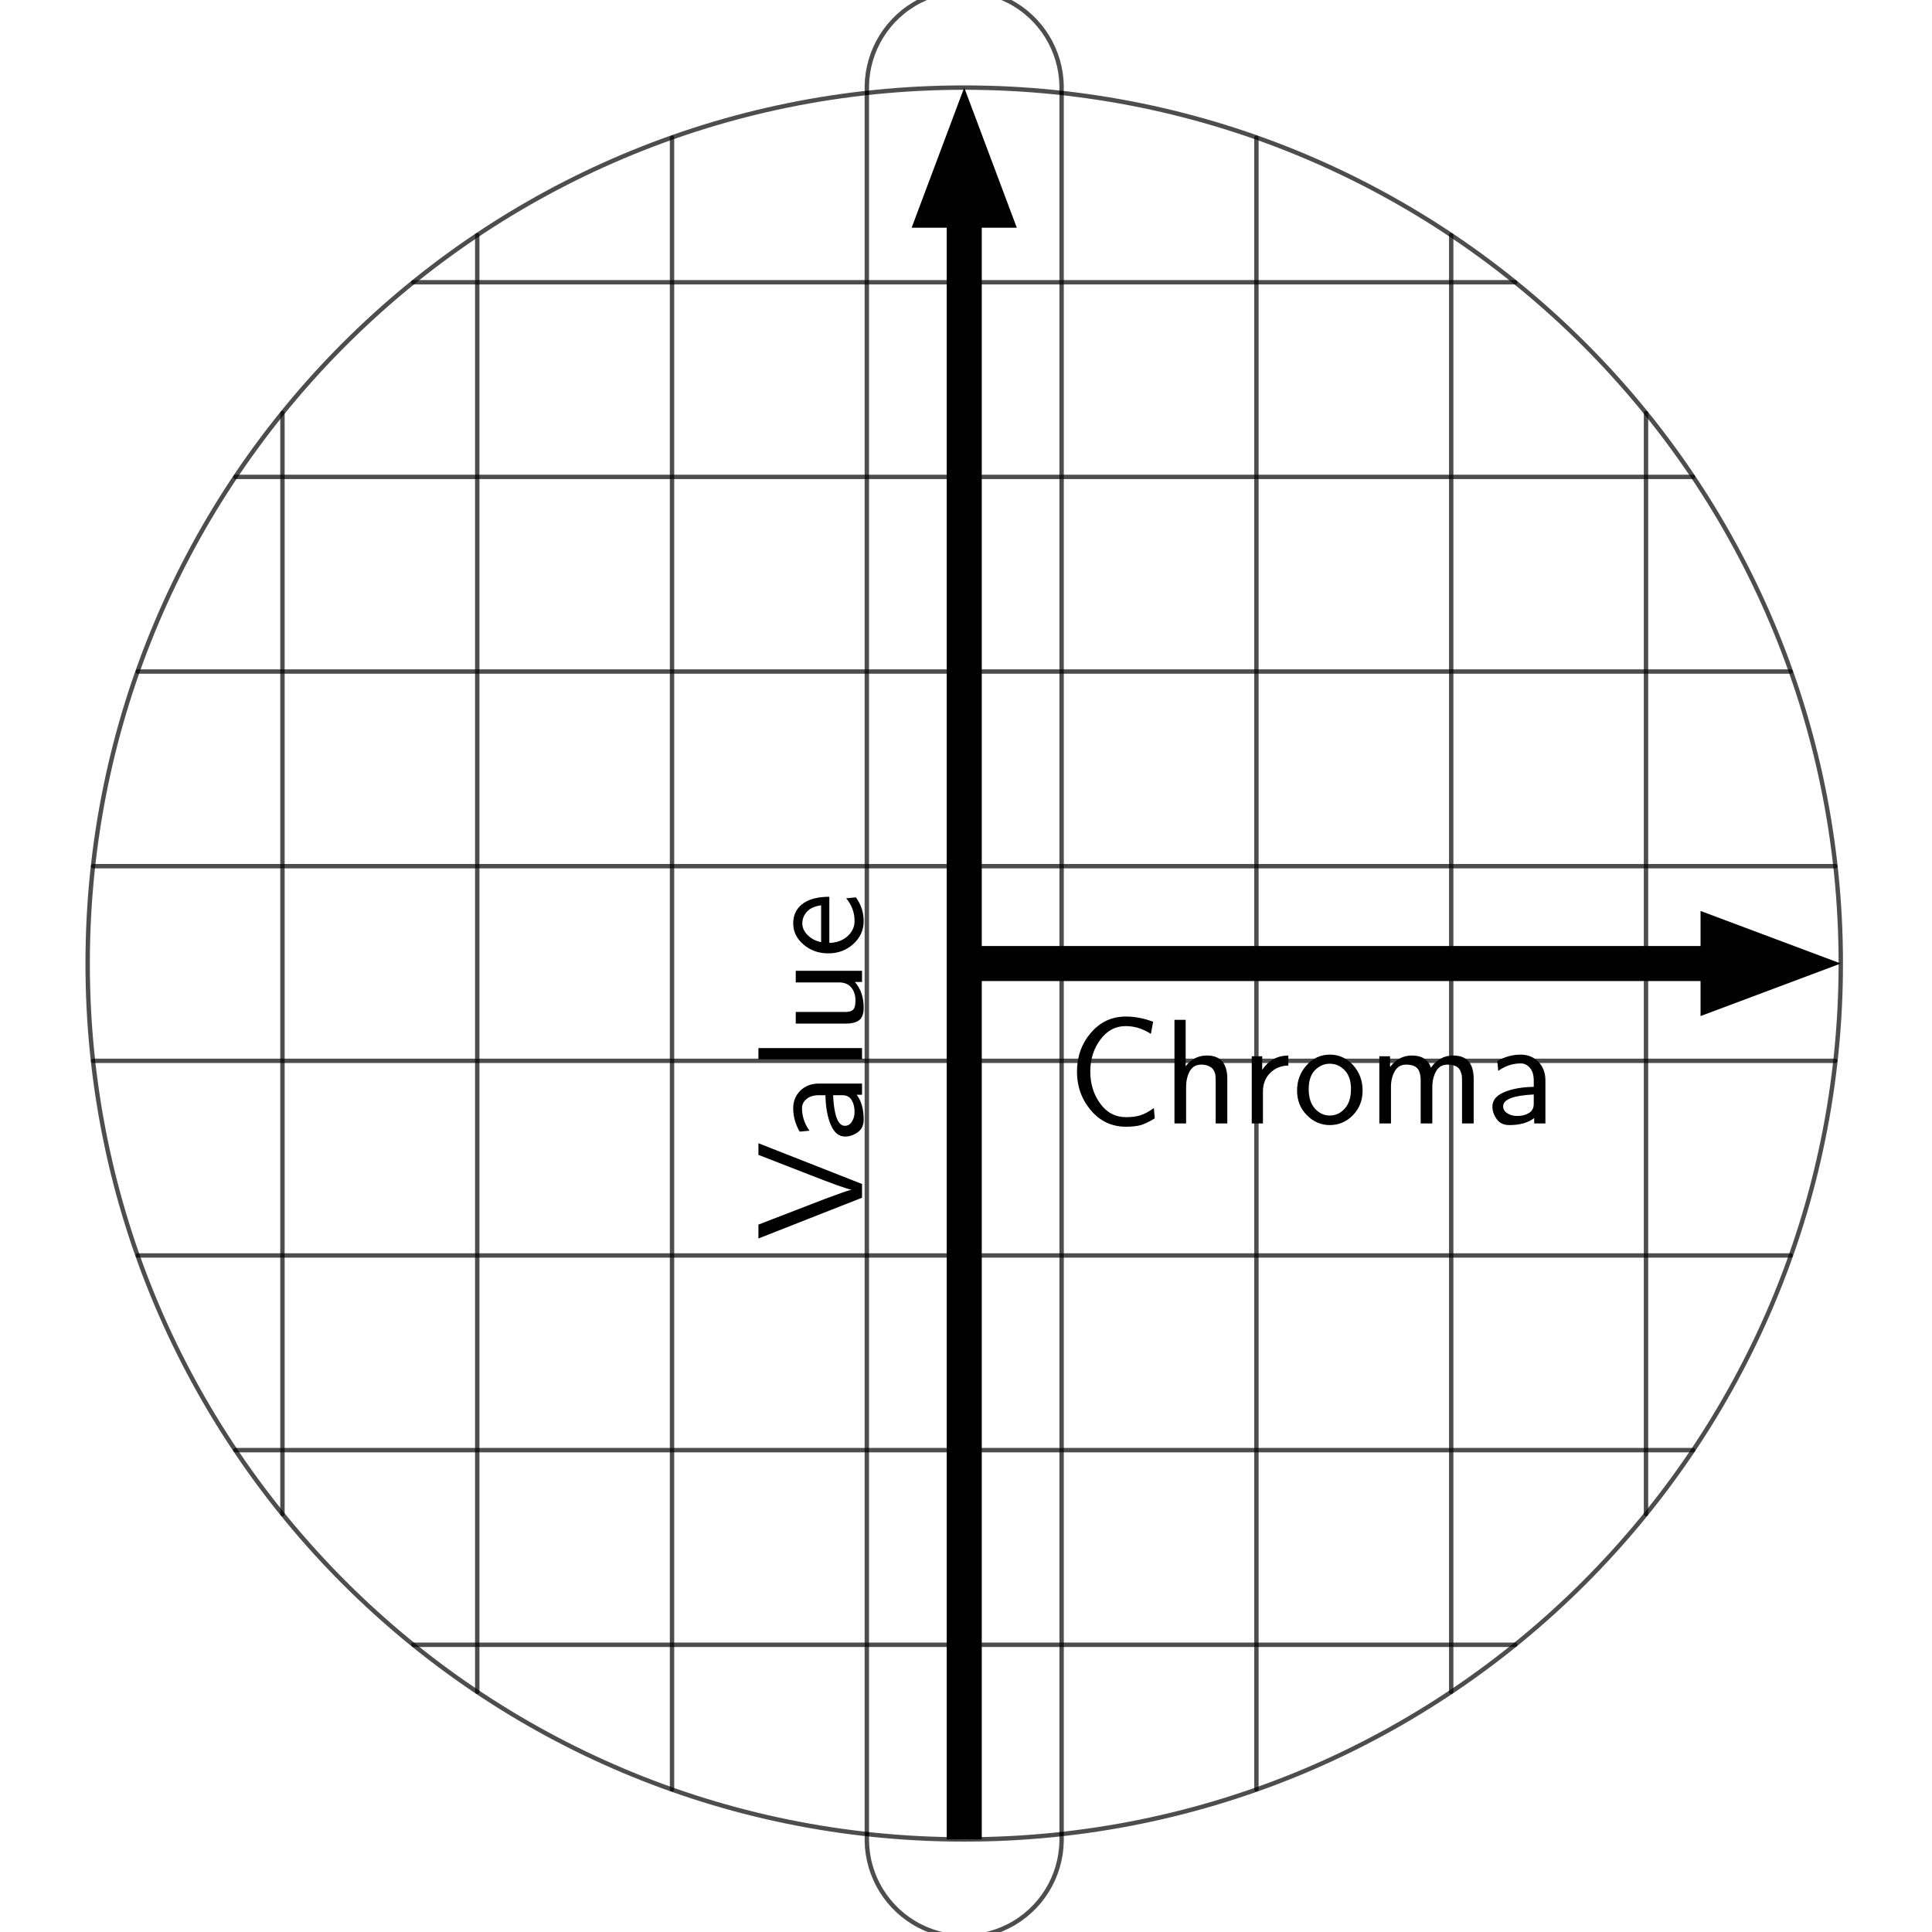
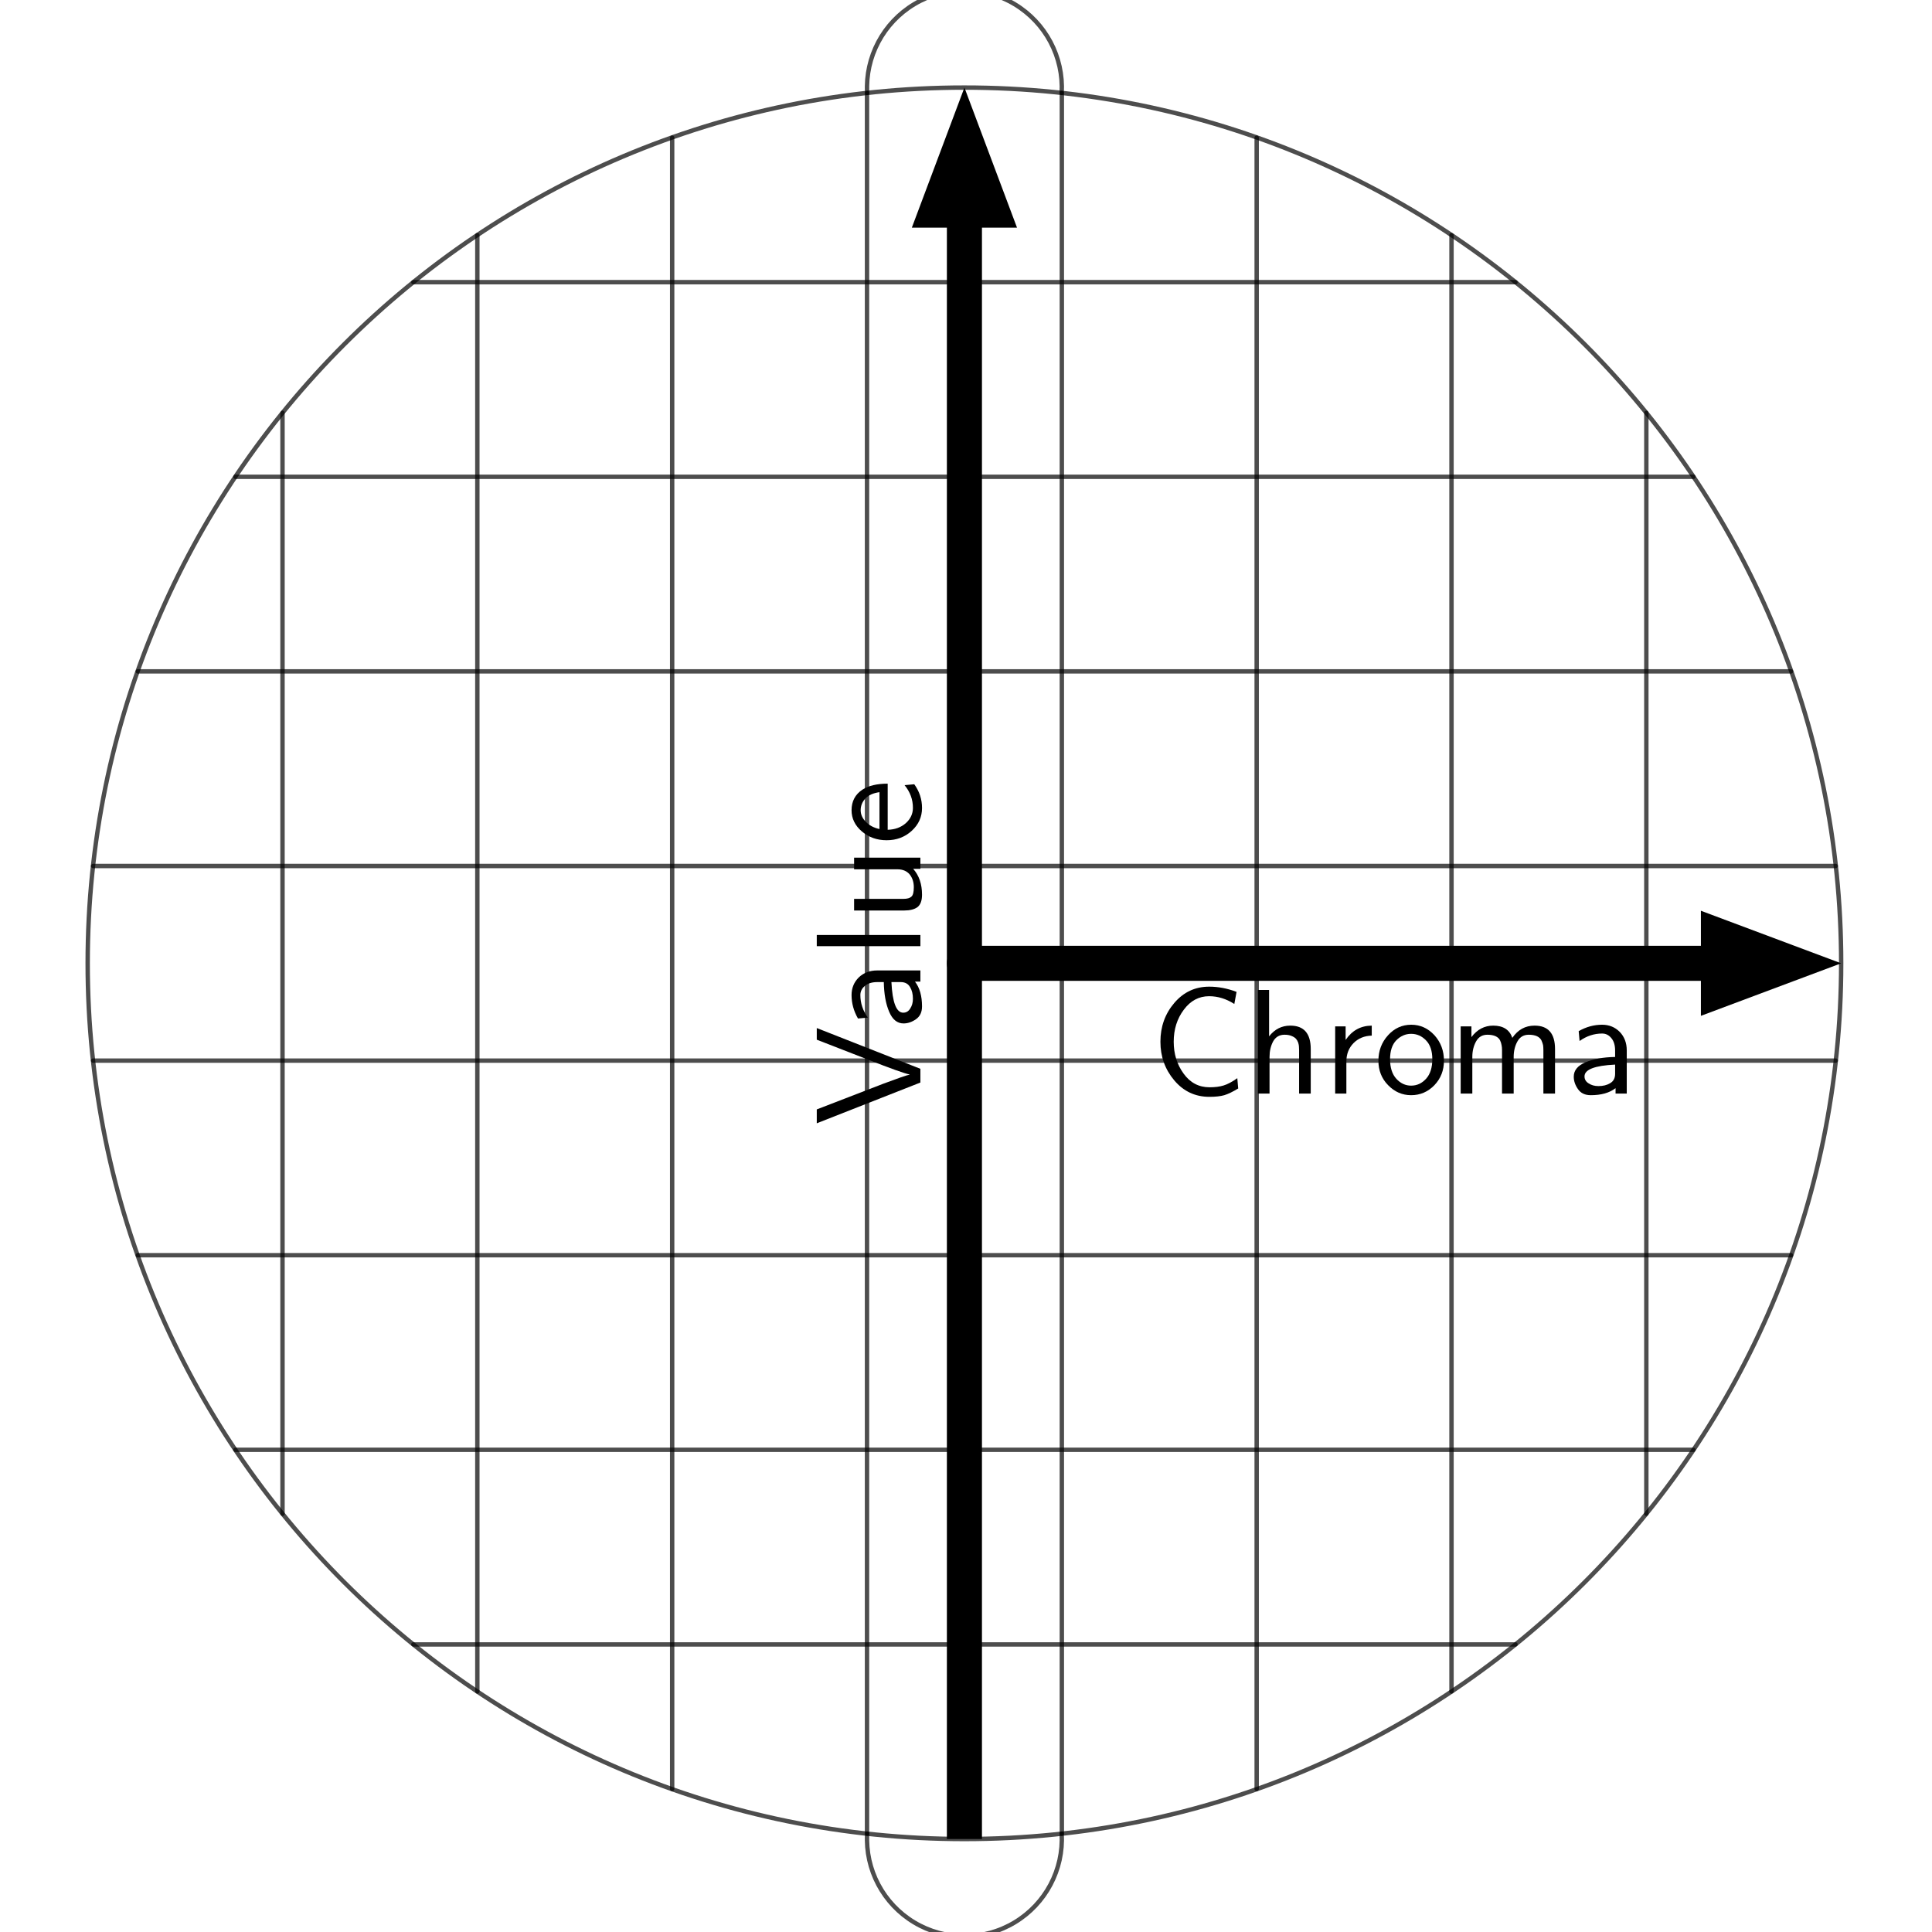
<svg xmlns="http://www.w3.org/2000/svg" version="1.1" width="660" height="660">
  <defs>
-     <clipPath id="EwrXDqkvxtRF">
+     <clipPath id="tcAtRCJbMfKi">
      <path fill="none" stroke="none" d=" M 0 0 L 660 0 L 660 660 L 0 660 L 0 0 Z" />
    </clipPath>
  </defs>
-   <g transform="scale(1,1)" clip-path="url(#EwrXDqkvxtRF)">
-     <g transform="translate(0,-115.701)">
-       <rect fill="rgb(255,255,255)" stroke="none" x="0" y="0" width="1086" height="774" fill-opacity="1" />
-       <path fill="rgb(0,0,0)" stroke="none" paint-order="stroke fill markers" fill-rule="evenodd" d=" M 329.393 438.866 L 329.393 450.835 L 580.93 450.835 L 580.93 462.804 L 628.842 444.851 L 580.93 426.897 L 580.93 438.866 Z" fill-opacity="1" />
-       <path fill="rgb(0,0,0)" stroke="none" paint-order="stroke fill markers" fill-rule="evenodd" d=" M 323.404 744.077 L 335.382 744.077 L 335.382 193.5 L 347.36 193.5 L 329.393 145.624 L 311.426 193.5 L 323.404 193.5 Z" fill-opacity="1" />
-       <path fill="none" stroke="rgb(0,0,0)" paint-order="fill stroke markers" d=" M 628.842 444.851 C 628.842 610.109 494.774 744.077 329.393 744.077 C 164.013 744.077 29.945 610.109 29.945 444.851 C 29.945 279.592 164.013 145.624 329.393 145.624 C 494.774 145.624 628.842 279.592 628.842 444.851 Z" stroke-opacity="0.698" stroke-linecap="round" stroke-linejoin="round" stroke-miterlimit="10" stroke-width="1.5" />
-       <path fill="rgb(0,0,0)" stroke="none" paint-order="stroke fill markers" d=" M 335.382 444.851 C 335.382 448.156 332.701 450.835 329.393 450.835 C 326.086 450.835 323.404 448.156 323.404 444.851 C 323.404 441.545 326.086 438.866 329.393 438.866 C 332.701 438.866 335.382 441.545 335.382 444.851 Z" fill-opacity="1" />
-       <path fill="none" stroke="rgb(0,0,0)" paint-order="fill stroke markers" d=" M 335.382 444.851 C 335.382 448.156 332.701 450.835 329.393 450.835 C 326.086 450.835 323.404 448.156 323.404 444.851 C 323.404 441.545 326.086 438.866 329.393 438.866 C 332.701 438.866 335.382 441.545 335.382 444.851 Z" stroke-opacity="0" stroke-linecap="round" stroke-linejoin="round" stroke-miterlimit="10" stroke-width="6.5" />
-       <path fill="none" stroke="rgb(0,0,0)" paint-order="fill stroke markers" d=" M 362.614 147.471 C 363.299 135.17 357.121 123.5 346.56 117.144 C 336 110.787 322.787 110.787 312.226 117.144 C 301.666 123.5 295.488 135.17 296.173 147.471" stroke-opacity="0.698" stroke-linecap="round" stroke-linejoin="round" stroke-miterlimit="10" stroke-width="1.5" />
-       <path fill="none" stroke="rgb(0,0,0)" paint-order="fill stroke markers" d=" M 296.173 742.23 C 295.488 754.531 301.666 766.201 312.226 772.558 C 322.787 778.914 336 778.914 346.56 772.558 C 357.121 766.201 363.299 754.531 362.614 742.23" stroke-opacity="0.698" stroke-linecap="round" stroke-linejoin="round" stroke-miterlimit="10" stroke-width="1.5" />
-       <path fill="none" stroke="rgb(0,0,0)" paint-order="fill stroke markers" d=" M 96.489 256.775 L 96.489 632.926" stroke-opacity="0.698" stroke-linecap="round" stroke-linejoin="round" stroke-miterlimit="10" stroke-width="1.5" />
-       <path fill="none" stroke="rgb(0,0,0)" paint-order="fill stroke markers" d=" M 163.033 196.05 L 163.033 693.651" stroke-opacity="0.698" stroke-linecap="round" stroke-linejoin="round" stroke-miterlimit="10" stroke-width="1.5" />
-       <path fill="none" stroke="rgb(0,0,0)" paint-order="fill stroke markers" d=" M 229.577 162.737 L 229.577 726.964" stroke-opacity="0.698" stroke-linecap="round" stroke-linejoin="round" stroke-miterlimit="10" stroke-width="1.5" />
-       <path fill="none" stroke="rgb(0,0,0)" paint-order="fill stroke markers" d=" M 429.21 162.737 L 429.21 726.964" stroke-opacity="0.698" stroke-linecap="round" stroke-linejoin="round" stroke-miterlimit="10" stroke-width="1.5" />
-       <path fill="none" stroke="rgb(0,0,0)" paint-order="fill stroke markers" d=" M 495.754 693.651 L 495.754 196.05" stroke-opacity="0.698" stroke-linecap="round" stroke-linejoin="round" stroke-miterlimit="10" stroke-width="1.5" />
-       <path fill="none" stroke="rgb(0,0,0)" paint-order="fill stroke markers" d=" M 562.298 632.926 L 562.298 256.775" stroke-opacity="0.698" stroke-linecap="round" stroke-linejoin="round" stroke-miterlimit="10" stroke-width="1.5" />
-       <path fill="none" stroke="rgb(0,0,0)" paint-order="fill stroke markers" d=" M 141.178 212.119 L 517.609 212.119" stroke-opacity="0.698" stroke-linecap="round" stroke-linejoin="round" stroke-miterlimit="10" stroke-width="1.5" />
-       <path fill="none" stroke="rgb(0,0,0)" paint-order="fill stroke markers" d=" M 80.408 278.613 L 578.379 278.613" stroke-opacity="0.698" stroke-linecap="round" stroke-linejoin="round" stroke-miterlimit="10" stroke-width="1.5" />
-       <path fill="none" stroke="rgb(0,0,0)" paint-order="fill stroke markers" d=" M 47.071 345.108 L 611.716 345.108" stroke-opacity="0.698" stroke-linecap="round" stroke-linejoin="round" stroke-miterlimit="10" stroke-width="1.5" />
-       <path fill="none" stroke="rgb(0,0,0)" paint-order="fill stroke markers" d=" M 31.799 411.603 L 626.988 411.603" stroke-opacity="0.698" stroke-linecap="round" stroke-linejoin="round" stroke-miterlimit="10" stroke-width="1.5" />
-       <path fill="none" stroke="rgb(0,0,0)" paint-order="fill stroke markers" d=" M 31.799 478.098 L 626.988 478.098" stroke-opacity="0.698" stroke-linecap="round" stroke-linejoin="round" stroke-miterlimit="10" stroke-width="1.5" />
-       <path fill="none" stroke="rgb(0,0,0)" paint-order="fill stroke markers" d=" M 47.071 544.593 L 611.716 544.593" stroke-opacity="0.698" stroke-linecap="round" stroke-linejoin="round" stroke-miterlimit="10" stroke-width="1.5" />
-       <path fill="none" stroke="rgb(0,0,0)" paint-order="fill stroke markers" d=" M 80.408 611.088 L 578.379 611.088" stroke-opacity="0.698" stroke-linecap="round" stroke-linejoin="round" stroke-miterlimit="10" stroke-width="1.5" />
-       <path fill="none" stroke="rgb(0,0,0)" paint-order="fill stroke markers" d=" M 141.178 677.582 L 517.609 677.582" stroke-opacity="0.698" stroke-linecap="round" stroke-linejoin="round" stroke-miterlimit="10" stroke-width="1.5" />
-       <path fill="none" stroke="rgb(0,0,0)" paint-order="fill stroke markers" d=" M 296.121 147.477 L 296.121 742.225" stroke-opacity="0.698" stroke-linecap="round" stroke-linejoin="round" stroke-miterlimit="10" stroke-width="1.5" />
-       <path fill="none" stroke="rgb(0,0,0)" paint-order="fill stroke markers" d=" M 362.665 742.225 L 362.665 147.477" stroke-opacity="0.698" stroke-linecap="round" stroke-linejoin="round" stroke-miterlimit="10" stroke-width="1.5" />
+   <g transform="scale(1,1)" clip-path="url(#tcAtRCJbMfKi)">
+     <g transform="translate(0,-55.84358)">
+       <rect fill="rgb(255,255,255)" stroke="none" x="0" y="0" width="1224" height="714" fill-opacity="1" />
+       <path fill="rgb(0,0,0)" stroke="none" paint-order="stroke fill markers" fill-rule="evenodd" d=" M 329.462 378.939 L 329.462 390.905 L 581.051 390.905 L 581.051 402.872 L 628.972 384.922 L 581.051 366.972 L 581.051 378.939 Z" fill-opacity="1" />
+       <path fill="rgb(0,0,0)" stroke="none" paint-order="stroke fill markers" fill-rule="evenodd" d=" M 323.471 684.084 L 335.452 684.084 L 335.452 133.626 L 347.432 133.626 L 329.462 85.76 L 311.491 133.626 L 323.471 133.626 Z" fill-opacity="1" />
+       <path fill="none" stroke="rgb(0,0,0)" paint-order="fill stroke markers" d=" M 628.972 384.922 C 628.972 550.144 494.877 684.084 329.462 684.084 C 164.047 684.084 29.951 550.144 29.951 384.922 C 29.951 219.699 164.047 85.76 329.462 85.76 C 494.877 85.76 628.972 219.699 628.972 384.922 Z" stroke-opacity="0.698" stroke-linecap="round" stroke-linejoin="round" stroke-miterlimit="10" stroke-width="1.5" />
+       <path fill="rgb(0,0,0)" stroke="none" paint-order="stroke fill markers" d=" M 335.452 384.922 C 335.452 388.226 332.77 390.905 329.462 390.905 C 326.153 390.905 323.471 388.226 323.471 384.922 C 323.471 381.617 326.153 378.939 329.462 378.939 C 332.77 378.939 335.452 381.617 335.452 384.922 Z" fill-opacity="1" />
+       <path fill="none" stroke="rgb(0,0,0)" paint-order="fill stroke markers" d=" M 335.452 384.922 C 335.452 388.226 332.77 390.905 329.462 390.905 C 326.153 390.905 323.471 388.226 323.471 384.922 C 323.471 381.617 326.153 378.939 329.462 378.939 C 332.77 378.939 335.452 381.617 335.452 384.922 Z" stroke-opacity="0" stroke-linecap="round" stroke-linejoin="round" stroke-miterlimit="10" stroke-width="6.5" />
+       <path fill="none" stroke="rgb(0,0,0)" paint-order="fill stroke markers" d=" M 362.689 87.606 C 363.374 75.309 357.195 63.641 346.632 57.286 C 336.069 50.931 322.854 50.931 312.291 57.286 C 301.728 63.641 295.549 75.309 296.234 87.606" stroke-opacity="0.698" stroke-linecap="round" stroke-linejoin="round" stroke-miterlimit="10" stroke-width="1.5" />
+       <path fill="none" stroke="rgb(0,0,0)" paint-order="fill stroke markers" d=" M 296.234 682.237 C 295.549 694.535 301.728 706.203 312.291 712.558 C 322.854 718.913 336.069 718.913 346.632 712.558 C 357.195 706.203 363.374 694.535 362.689 682.237" stroke-opacity="0.698" stroke-linecap="round" stroke-linejoin="round" stroke-miterlimit="10" stroke-width="1.5" />
+       <path fill="none" stroke="rgb(0,0,0)" paint-order="fill stroke markers" d=" M 96.509 196.887 L 96.509 572.957" stroke-opacity="0.698" stroke-linecap="round" stroke-linejoin="round" stroke-miterlimit="10" stroke-width="1.5" />
+       <path fill="none" stroke="rgb(0,0,0)" paint-order="fill stroke markers" d=" M 163.067 136.175 L 163.067 633.669" stroke-opacity="0.698" stroke-linecap="round" stroke-linejoin="round" stroke-miterlimit="10" stroke-width="1.5" />
+       <path fill="none" stroke="rgb(0,0,0)" paint-order="fill stroke markers" d=" M 229.625 102.869 L 229.625 666.974" stroke-opacity="0.698" stroke-linecap="round" stroke-linejoin="round" stroke-miterlimit="10" stroke-width="1.5" />
+       <path fill="none" stroke="rgb(0,0,0)" paint-order="fill stroke markers" d=" M 429.299 102.869 L 429.299 666.974" stroke-opacity="0.698" stroke-linecap="round" stroke-linejoin="round" stroke-miterlimit="10" stroke-width="1.5" />
+       <path fill="none" stroke="rgb(0,0,0)" paint-order="fill stroke markers" d=" M 495.856 633.669 L 495.856 136.175" stroke-opacity="0.698" stroke-linecap="round" stroke-linejoin="round" stroke-miterlimit="10" stroke-width="1.5" />
+       <path fill="none" stroke="rgb(0,0,0)" paint-order="fill stroke markers" d=" M 562.414 572.957 L 562.414 196.887" stroke-opacity="0.698" stroke-linecap="round" stroke-linejoin="round" stroke-miterlimit="10" stroke-width="1.5" />
+       <path fill="none" stroke="rgb(0,0,0)" paint-order="fill stroke markers" d=" M 141.207 152.24 L 517.716 152.24" stroke-opacity="0.698" stroke-linecap="round" stroke-linejoin="round" stroke-miterlimit="10" stroke-width="1.5" />
+       <path fill="none" stroke="rgb(0,0,0)" paint-order="fill stroke markers" d=" M 80.425 218.721 L 578.499 218.721" stroke-opacity="0.698" stroke-linecap="round" stroke-linejoin="round" stroke-miterlimit="10" stroke-width="1.5" />
+       <path fill="none" stroke="rgb(0,0,0)" paint-order="fill stroke markers" d=" M 47.08 285.201 L 611.843 285.201" stroke-opacity="0.698" stroke-linecap="round" stroke-linejoin="round" stroke-miterlimit="10" stroke-width="1.5" />
+       <path fill="none" stroke="rgb(0,0,0)" paint-order="fill stroke markers" d=" M 31.806 351.682 L 627.118 351.682" stroke-opacity="0.698" stroke-linecap="round" stroke-linejoin="round" stroke-miterlimit="10" stroke-width="1.5" />
+       <path fill="none" stroke="rgb(0,0,0)" paint-order="fill stroke markers" d=" M 31.806 418.162 L 627.118 418.162" stroke-opacity="0.698" stroke-linecap="round" stroke-linejoin="round" stroke-miterlimit="10" stroke-width="1.5" />
+       <path fill="none" stroke="rgb(0,0,0)" paint-order="fill stroke markers" d=" M 47.08 484.642 L 611.843 484.642" stroke-opacity="0.698" stroke-linecap="round" stroke-linejoin="round" stroke-miterlimit="10" stroke-width="1.5" />
+       <path fill="none" stroke="rgb(0,0,0)" paint-order="fill stroke markers" d=" M 80.425 551.123 L 578.499 551.123" stroke-opacity="0.698" stroke-linecap="round" stroke-linejoin="round" stroke-miterlimit="10" stroke-width="1.5" />
+       <path fill="none" stroke="rgb(0,0,0)" paint-order="fill stroke markers" d=" M 141.207 617.603 L 517.716 617.603" stroke-opacity="0.698" stroke-linecap="round" stroke-linejoin="round" stroke-miterlimit="10" stroke-width="1.5" />
+       <path fill="none" stroke="rgb(0,0,0)" paint-order="fill stroke markers" d=" M 296.183 87.612 L 296.183 682.231" stroke-opacity="0.698" stroke-linecap="round" stroke-linejoin="round" stroke-miterlimit="10" stroke-width="1.5" />
+       <path fill="none" stroke="rgb(0,0,0)" paint-order="fill stroke markers" d=" M 362.741 682.231 L 362.741 87.612" stroke-opacity="0.698" stroke-linecap="round" stroke-linejoin="round" stroke-miterlimit="10" stroke-width="1.5" />
      <path fill="none" stroke="rgb(0,0,0)" paint-order="fill stroke markers" d=" M 811.5 118.5 L 1011.5 118.5" stroke-opacity="0.392" stroke-linecap="round" stroke-linejoin="round" stroke-miterlimit="10" stroke-width="5" />
      <path fill="rgb(0,0,0)" stroke="none" paint-order="stroke fill markers" d=" M 1020 118.5 C 1020 123.194 1016.194 127 1011.5 127 C 1006.806 127 1003 123.194 1003 118.5 C 1003 113.806 1006.806 110 1011.5 110 C 1016.194 110 1020 113.806 1020 118.5 Z" fill-opacity="0.392" />
      <path fill="none" stroke="rgb(0,0,0)" paint-order="fill stroke markers" d=" M 1020 118.5 C 1020 123.194 1016.194 127 1011.5 127 C 1006.806 127 1003 123.194 1003 118.5 C 1003 113.806 1006.806 110 1011.5 110 C 1016.194 110 1020 113.806 1020 118.5 Z" stroke-opacity="0.392" stroke-linecap="round" stroke-linejoin="round" stroke-miterlimit="10" />
      <path fill="rgb(0,0,0)" stroke="none" paint-order="stroke fill markers" d=" M 1017 118.5 C 1017 121.538 1014.538 124 1011.5 124 C 1008.462 124 1006 121.538 1006 118.5 C 1006 115.462 1008.462 113 1011.5 113 C 1014.538 113 1017 115.462 1017 118.5 Z" fill-opacity="1" />
      <path fill="none" stroke="rgb(0,0,0)" paint-order="fill stroke markers" d=" M 1017 118.5 C 1017 121.538 1014.538 124 1011.5 124 C 1008.462 124 1006 121.538 1006 118.5 C 1006 115.462 1008.462 113 1011.5 113 C 1014.538 113 1017 115.462 1017 118.5 Z" stroke-opacity="1" stroke-linecap="round" stroke-linejoin="round" stroke-miterlimit="10" />
      <text fill="none" stroke="rgb(255,255,255)" font-family="geogebra-sans-serif, sans-serif" font-size="12px" font-style="normal" font-weight="normal" text-decoration="normal" x="1000" y="103" text-anchor="start" dominant-baseline="alphabetic" stroke-opacity="1" stroke-linecap="round" stroke-linejoin="bevel" stroke-miterlimit="10" stroke-width="3">Pixels = 300</text>
      <text fill="rgb(0,0,0)" stroke="none" font-family="geogebra-sans-serif, sans-serif" font-size="12px" font-style="normal" font-weight="normal" text-decoration="normal" x="1000" y="103" text-anchor="start" dominant-baseline="alphabetic" fill-opacity="1">Pixels = 300</text>
      <path fill="none" stroke="rgb(0,0,0)" paint-order="fill stroke markers" d=" M 839.5 327.5 L 1039.5 327.5" stroke-opacity="0.392" stroke-linecap="round" stroke-linejoin="round" stroke-miterlimit="10" stroke-width="5" />
      <path fill="rgb(0,0,0)" stroke="none" paint-order="stroke fill markers" d=" M 928 327.5 C 928 332.194 924.194 336 919.5 336 C 914.806 336 911 332.194 911 327.5 C 911 322.806 914.806 319 919.5 319 C 924.194 319 928 322.806 928 327.5 Z" fill-opacity="0.392" />
      <path fill="none" stroke="rgb(0,0,0)" paint-order="fill stroke markers" d=" M 928 327.5 C 928 332.194 924.194 336 919.5 336 C 914.806 336 911 332.194 911 327.5 C 911 322.806 914.806 319 919.5 319 C 924.194 319 928 322.806 928 327.5 Z" stroke-opacity="0.392" stroke-linecap="round" stroke-linejoin="round" stroke-miterlimit="10" />
      <path fill="rgb(0,0,0)" stroke="none" paint-order="stroke fill markers" d=" M 925 327.5 C 925 330.538 922.538 333 919.5 333 C 916.462 333 914 330.538 914 327.5 C 914 324.462 916.462 322 919.5 322 C 922.538 322 925 324.462 925 327.5 Z" fill-opacity="1" />
      <path fill="none" stroke="rgb(0,0,0)" paint-order="fill stroke markers" d=" M 925 327.5 C 925 330.538 922.538 333 919.5 333 C 916.462 333 914 330.538 914 327.5 C 914 324.462 916.462 322 919.5 322 C 922.538 322 925 324.462 925 327.5 Z" stroke-opacity="1" stroke-linecap="round" stroke-linejoin="round" stroke-miterlimit="10" />
      <text fill="none" stroke="rgb(255,255,255)" font-family="geogebra-sans-serif, sans-serif" font-size="12px" font-style="normal" font-weight="normal" text-decoration="normal" x="908" y="312" text-anchor="start" dominant-baseline="alphabetic" stroke-opacity="1" stroke-linecap="round" stroke-linejoin="bevel" stroke-miterlimit="10" stroke-width="3">ArrowScale = 0.04</text>
      <text fill="rgb(0,0,0)" stroke="none" font-family="geogebra-sans-serif, sans-serif" font-size="12px" font-style="normal" font-weight="normal" text-decoration="normal" x="908" y="312" text-anchor="start" dominant-baseline="alphabetic" fill-opacity="1">ArrowScale = 0.04</text>
-       <text fill="rgb(0,0,0)" stroke="none" font-family="geogebra-sans-serif, sans-serif" font-size="12px" font-style="normal" font-weight="normal" text-decoration="normal" x="1021" y="367" text-anchor="start" dominant-baseline="alphabetic" fill-opacity="1">Chroma</text>
-       <g transform="scale(15,15)">
-         <g transform="translate(68.43333,30.20556)">
+       <g transform="scale(51,51) translate(7.372549,8.419935) rotate(0,0,0) translate(-7.372549,-8.419935)">
+         <g transform="translate(7.705883,8.419935)">
          <path fill="rgb(0,0,0)" stroke="none" paint-order="stroke fill markers" d=" M 0.577 -0.681 L 0.562 -0.6 Q 0.481 -0.652 0.393 -0.652 Q 0.291 -0.652 0.224 -0.562 Q 0.156 -0.472 0.156 -0.347 Q 0.156 -0.225 0.222 -0.134 Q 0.288 -0.042 0.396 -0.042 Q 0.451 -0.042 0.49 -0.054 Q 0.53 -0.066 0.582 -0.103 L 0.588 -0.034 Q 0.534 -0.001 0.495 0.011 Q 0.456 0.022 0.395 0.022 Q 0.253 0.022 0.16 -0.088 Q 0.067 -0.198 0.067 -0.347 Q 0.067 -0.498 0.16 -0.607 Q 0.253 -0.716 0.394 -0.716 Q 0.485 -0.716 0.577 -0.681 Z" />
        </g>
-         <g transform="translate(69.07222,30.20556)">
+         <g transform="translate(8.344774,8.419935)">
          <path fill="rgb(0,0,0)" stroke="none" paint-order="stroke fill markers" d=" M 0.435 -0.298 L 0.435 0 L 0.357 0 L 0.357 -0.291 Q 0.357 -0.305 0.356 -0.315 Q 0.356 -0.324 0.351 -0.341 Q 0.345 -0.357 0.336 -0.367 Q 0.326 -0.378 0.306 -0.386 Q 0.287 -0.394 0.26 -0.394 Q 0.208 -0.394 0.183 -0.349 Q 0.159 -0.304 0.159 -0.245 L 0.159 0 L 0.081 0 L 0.081 -0.694 L 0.156 -0.694 L 0.156 -0.383 Q 0.212 -0.455 0.298 -0.455 Q 0.435 -0.455 0.435 -0.298 Z" />
        </g>
-         <g transform="translate(69.58889,30.20556)">
+         <g transform="translate(8.861442,8.419935)">
          <path fill="rgb(0,0,0)" stroke="none" paint-order="stroke fill markers" d=" M 0.157 -0.214 L 0.157 0 L 0.082 0 L 0.082 -0.45 L 0.152 -0.45 L 0.152 -0.359 Q 0.216 -0.454 0.327 -0.455 L 0.327 -0.388 Q 0.253 -0.386 0.205 -0.338 Q 0.157 -0.289 0.157 -0.214 Z" />
        </g>
-         <g transform="translate(69.94445,30.20556)">
+         <g transform="translate(9.203111,8.419935)">
          <path fill="rgb(0,0,0)" stroke="none" paint-order="stroke fill markers" d=" M 0.469 -0.22 Q 0.469 -0.123 0.405 -0.056 Q 0.34 0.011 0.249 0.011 Q 0.16 0.011 0.095 -0.056 Q 0.03 -0.122 0.03 -0.22 Q 0.03 -0.319 0.094 -0.39 Q 0.158 -0.461 0.25 -0.461 Q 0.34 -0.461 0.405 -0.391 Q 0.469 -0.32 0.469 -0.22 M 0.249 -0.053 Q 0.308 -0.053 0.35 -0.1 Q 0.391 -0.146 0.391 -0.23 Q 0.391 -0.313 0.349 -0.356 Q 0.307 -0.4 0.249 -0.4 Q 0.193 -0.4 0.15 -0.357 Q 0.108 -0.314 0.108 -0.23 Q 0.108 -0.145 0.15 -0.099 Q 0.192 -0.053 0.249 -0.053 Z" />
        </g>
-         <g transform="translate(70.44445,30.20556)">
+         <g transform="translate(9.703113,8.419935)">
          <path fill="rgb(0,0,0)" stroke="none" paint-order="stroke fill markers" d=" M 0.713 -0.298 L 0.713 0 L 0.635 0 L 0.635 -0.291 Q 0.635 -0.31 0.633 -0.324 Q 0.63 -0.338 0.622 -0.356 Q 0.613 -0.374 0.592 -0.384 Q 0.57 -0.394 0.537 -0.394 Q 0.486 -0.394 0.461 -0.349 Q 0.436 -0.304 0.436 -0.245 L 0.436 0 L 0.358 0 L 0.358 -0.291 Q 0.358 -0.31 0.355 -0.324 Q 0.353 -0.338 0.345 -0.356 Q 0.336 -0.374 0.315 -0.384 Q 0.293 -0.394 0.26 -0.394 Q 0.209 -0.394 0.184 -0.349 Q 0.159 -0.304 0.159 -0.245 L 0.159 0 L 0.081 0 L 0.081 -0.45 L 0.153 -0.45 L 0.153 -0.378 Q 0.211 -0.455 0.299 -0.455 Q 0.399 -0.455 0.427 -0.373 Q 0.483 -0.455 0.576 -0.455 Q 0.713 -0.455 0.713 -0.298 Z" />
        </g>
-         <g transform="translate(71.2389,30.20556)">
+         <g transform="translate(10.49756,8.419935)">
          <path fill="rgb(0,0,0)" stroke="none" paint-order="stroke fill markers" d=" M 0.399 -0.289 L 0.399 0 L 0.324 0 L 0.324 -0.036 Q 0.263 0.011 0.158 0.011 Q 0.1 0.011 0.072 -0.03 Q 0.044 -0.07 0.044 -0.113 Q 0.044 -0.176 0.122 -0.209 Q 0.201 -0.243 0.321 -0.245 L 0.321 -0.288 Q 0.321 -0.341 0.296 -0.371 Q 0.271 -0.402 0.234 -0.402 Q 0.153 -0.402 0.083 -0.352 L 0.077 -0.418 Q 0.152 -0.461 0.234 -0.461 Q 0.304 -0.461 0.352 -0.413 Q 0.399 -0.364 0.399 -0.289 M 0.321 -0.132 L 0.321 -0.194 Q 0.116 -0.184 0.116 -0.115 Q 0.116 -0.085 0.144 -0.068 Q 0.171 -0.05 0.209 -0.05 Q 0.256 -0.05 0.287 -0.069 Q 0.321 -0.088 0.321 -0.132 Z" />
        </g>
+         <g transform="translate(7.372549,8.419935) rotate(0,0,0) translate(-7.372549,-8.419935)" />
      </g>
-       <text fill="rgb(0,0,0)" stroke="none" font-family="geogebra-sans-serif, sans-serif" font-size="12px" font-style="normal" font-weight="normal" text-decoration="normal" x="1029" y="395" text-anchor="start" dominant-baseline="alphabetic" fill-opacity="1">Value</text>
-       <g transform="scale(15,15)">
-         <g transform="translate(68.96667,32.00556)">
+       <g transform="scale(51,51) translate(6.165033,8.966512) rotate(-90,0,0) translate(-6.165033,-8.966512)">
+         <g transform="translate(6.498367,8.966512)">
          <path fill="rgb(0,0,0)" stroke="none" paint-order="stroke fill markers" d=" M 0.652 -0.694 L 0.379 0 L 0.287 0 L 0.014 -0.694 L 0.107 -0.694 L 0.28 -0.246 Q 0.334 -0.102 0.34 -0.072 L 0.341 -0.072 Q 0.35 -0.12 0.441 -0.352 L 0.574 -0.694 L 0.652 -0.694 Z" />
        </g>
-         <g transform="translate(69.61945,32.00556)">
+         <g transform="translate(7.137258,8.966512)">
          <path fill="rgb(0,0,0)" stroke="none" paint-order="stroke fill markers" d=" M 0.399 -0.289 L 0.399 0 L 0.324 0 L 0.324 -0.036 Q 0.263 0.011 0.158 0.011 Q 0.1 0.011 0.072 -0.03 Q 0.044 -0.07 0.044 -0.113 Q 0.044 -0.176 0.122 -0.209 Q 0.201 -0.243 0.321 -0.245 L 0.321 -0.288 Q 0.321 -0.341 0.296 -0.371 Q 0.271 -0.402 0.234 -0.402 Q 0.153 -0.402 0.083 -0.352 L 0.077 -0.418 Q 0.152 -0.461 0.234 -0.461 Q 0.304 -0.461 0.352 -0.413 Q 0.399 -0.364 0.399 -0.289 M 0.321 -0.132 L 0.321 -0.194 Q 0.116 -0.184 0.116 -0.115 Q 0.116 -0.085 0.144 -0.068 Q 0.171 -0.05 0.209 -0.05 Q 0.256 -0.05 0.287 -0.069 Q 0.321 -0.088 0.321 -0.132 Z" />
        </g>
-         <g transform="translate(70.1,32.00556)">
+         <g transform="translate(7.617815,8.966512)">
          <path fill="rgb(0,0,0)" stroke="none" paint-order="stroke fill markers" d=" M 0.156 -0.694 L 0.156 0 L 0.081 0 L 0.081 -0.694 L 0.156 -0.694 Z" />
        </g>
-         <g transform="translate(70.33889,32.00556)">
+         <g transform="translate(7.856705,8.966512)">
          <path fill="rgb(0,0,0)" stroke="none" paint-order="stroke fill markers" d=" M 0.435 -0.444 L 0.435 0 L 0.36 0 L 0.36 -0.048 Q 0.293 0.011 0.187 0.011 Q 0.128 0.011 0.104 -0.019 Q 0.081 -0.05 0.081 -0.109 L 0.081 -0.444 L 0.159 -0.444 L 0.159 -0.113 Q 0.159 -0.076 0.174 -0.06 Q 0.188 -0.044 0.237 -0.044 Q 0.288 -0.044 0.323 -0.072 Q 0.357 -0.101 0.357 -0.154 L 0.357 -0.444 L 0.435 -0.444 Z" />
        </g>
-         <g transform="translate(70.85556,32.00556)">
+         <g transform="translate(8.373373,8.966512)">
          <path fill="rgb(0,0,0)" stroke="none" paint-order="stroke fill markers" d=" M 0.414 -0.219 L 0.105 -0.219 Q 0.107 -0.146 0.149 -0.098 Q 0.192 -0.05 0.252 -0.05 Q 0.336 -0.05 0.404 -0.106 L 0.41 -0.041 Q 0.338 0.011 0.251 0.011 Q 0.161 0.011 0.098 -0.058 Q 0.035 -0.127 0.035 -0.226 Q 0.035 -0.323 0.094 -0.392 Q 0.153 -0.461 0.236 -0.461 Q 0.326 -0.461 0.374 -0.388 Q 0.414 -0.326 0.414 -0.219 M 0.11 -0.274 L 0.357 -0.274 Q 0.348 -0.338 0.314 -0.369 Q 0.28 -0.4 0.236 -0.4 Q 0.193 -0.4 0.158 -0.365 Q 0.122 -0.33 0.11 -0.274 Z" />
        </g>
-       </g>
-       <g transform="scale(51,51) translate(5.676961,11.07844) rotate(-90,0,0) translate(-5.676961,-11.07844)">
-         <g transform="translate(6.176961,11.17566)">
-           <path fill="rgb(0,0,0)" stroke="none" paint-order="stroke fill markers" d=" M 0.652 -0.694 L 0.379 0 L 0.287 0 L 0.014 -0.694 L 0.107 -0.694 L 0.28 -0.246 Q 0.334 -0.102 0.34 -0.072 L 0.341 -0.072 Q 0.35 -0.12 0.441 -0.352 L 0.574 -0.694 L 0.652 -0.694 Z" />
-         </g>
-         <g transform="translate(6.82974,11.17566)">
-           <path fill="rgb(0,0,0)" stroke="none" paint-order="stroke fill markers" d=" M 0.399 -0.289 L 0.399 0 L 0.324 0 L 0.324 -0.036 Q 0.263 0.011 0.158 0.011 Q 0.1 0.011 0.072 -0.03 Q 0.044 -0.07 0.044 -0.113 Q 0.044 -0.176 0.122 -0.209 Q 0.201 -0.243 0.321 -0.245 L 0.321 -0.288 Q 0.321 -0.341 0.296 -0.371 Q 0.271 -0.402 0.234 -0.402 Q 0.153 -0.402 0.083 -0.352 L 0.077 -0.418 Q 0.152 -0.461 0.234 -0.461 Q 0.304 -0.461 0.352 -0.413 Q 0.399 -0.364 0.399 -0.289 M 0.321 -0.132 L 0.321 -0.194 Q 0.116 -0.184 0.116 -0.115 Q 0.116 -0.085 0.144 -0.068 Q 0.171 -0.05 0.209 -0.05 Q 0.256 -0.05 0.287 -0.069 Q 0.321 -0.088 0.321 -0.132 Z" />
-         </g>
-         <g transform="translate(7.310297,11.17566)">
-           <path fill="rgb(0,0,0)" stroke="none" paint-order="stroke fill markers" d=" M 0.156 -0.694 L 0.156 0 L 0.081 0 L 0.081 -0.694 L 0.156 -0.694 Z" />
-         </g>
-         <g transform="translate(7.549187,11.17566)">
-           <path fill="rgb(0,0,0)" stroke="none" paint-order="stroke fill markers" d=" M 0.435 -0.444 L 0.435 0 L 0.36 0 L 0.36 -0.048 Q 0.293 0.011 0.187 0.011 Q 0.128 0.011 0.104 -0.019 Q 0.081 -0.05 0.081 -0.109 L 0.081 -0.444 L 0.159 -0.444 L 0.159 -0.113 Q 0.159 -0.076 0.174 -0.06 Q 0.188 -0.044 0.237 -0.044 Q 0.288 -0.044 0.323 -0.072 Q 0.357 -0.101 0.357 -0.154 L 0.357 -0.444 L 0.435 -0.444 Z" />
-         </g>
-         <g transform="translate(8.065855,11.17566)">
-           <path fill="rgb(0,0,0)" stroke="none" paint-order="stroke fill markers" d=" M 0.414 -0.219 L 0.105 -0.219 Q 0.107 -0.146 0.149 -0.098 Q 0.192 -0.05 0.252 -0.05 Q 0.336 -0.05 0.404 -0.106 L 0.41 -0.041 Q 0.338 0.011 0.251 0.011 Q 0.161 0.011 0.098 -0.058 Q 0.035 -0.127 0.035 -0.226 Q 0.035 -0.323 0.094 -0.392 Q 0.153 -0.461 0.236 -0.461 Q 0.326 -0.461 0.374 -0.388 Q 0.414 -0.326 0.414 -0.219 M 0.11 -0.274 L 0.357 -0.274 Q 0.348 -0.338 0.314 -0.369 Q 0.28 -0.4 0.236 -0.4 Q 0.193 -0.4 0.158 -0.365 Q 0.122 -0.33 0.11 -0.274 Z" />
-         </g>
-         <g transform="translate(5.676961,11.07844) rotate(90,0,0) translate(-5.676961,-11.07844)" />
-       </g>
-       <g transform="scale(51,51) translate(6.647059,9.696569) rotate(0,0,0) translate(-6.647059,-9.696569)">
-         <g transform="translate(7.147059,9.793792)">
-           <path fill="rgb(0,0,0)" stroke="none" paint-order="stroke fill markers" d=" M 0.577 -0.681 L 0.562 -0.6 Q 0.481 -0.652 0.393 -0.652 Q 0.291 -0.652 0.224 -0.562 Q 0.156 -0.472 0.156 -0.347 Q 0.156 -0.225 0.222 -0.134 Q 0.288 -0.042 0.396 -0.042 Q 0.451 -0.042 0.49 -0.054 Q 0.53 -0.066 0.582 -0.103 L 0.588 -0.034 Q 0.534 -0.001 0.495 0.011 Q 0.456 0.022 0.395 0.022 Q 0.253 0.022 0.16 -0.088 Q 0.067 -0.198 0.067 -0.347 Q 0.067 -0.498 0.16 -0.607 Q 0.253 -0.716 0.394 -0.716 Q 0.485 -0.716 0.577 -0.681 Z" />
-         </g>
-         <g transform="translate(7.78595,9.793792)">
-           <path fill="rgb(0,0,0)" stroke="none" paint-order="stroke fill markers" d=" M 0.435 -0.298 L 0.435 0 L 0.357 0 L 0.357 -0.291 Q 0.357 -0.305 0.356 -0.315 Q 0.356 -0.324 0.351 -0.341 Q 0.345 -0.357 0.336 -0.367 Q 0.326 -0.378 0.306 -0.386 Q 0.287 -0.394 0.26 -0.394 Q 0.208 -0.394 0.183 -0.349 Q 0.159 -0.304 0.159 -0.245 L 0.159 0 L 0.081 0 L 0.081 -0.694 L 0.156 -0.694 L 0.156 -0.383 Q 0.212 -0.455 0.298 -0.455 Q 0.435 -0.455 0.435 -0.298 Z" />
-         </g>
-         <g transform="translate(8.302618,9.793792)">
-           <path fill="rgb(0,0,0)" stroke="none" paint-order="stroke fill markers" d=" M 0.157 -0.214 L 0.157 0 L 0.082 0 L 0.082 -0.45 L 0.152 -0.45 L 0.152 -0.359 Q 0.216 -0.454 0.327 -0.455 L 0.327 -0.388 Q 0.253 -0.386 0.205 -0.338 Q 0.157 -0.289 0.157 -0.214 Z" />
-         </g>
-         <g transform="translate(8.658175,9.793792)">
-           <path fill="rgb(0,0,0)" stroke="none" paint-order="stroke fill markers" d=" M 0.469 -0.22 Q 0.469 -0.123 0.405 -0.056 Q 0.34 0.011 0.249 0.011 Q 0.16 0.011 0.095 -0.056 Q 0.03 -0.122 0.03 -0.22 Q 0.03 -0.319 0.094 -0.39 Q 0.158 -0.461 0.25 -0.461 Q 0.34 -0.461 0.405 -0.391 Q 0.469 -0.32 0.469 -0.22 M 0.249 -0.053 Q 0.308 -0.053 0.35 -0.1 Q 0.391 -0.146 0.391 -0.23 Q 0.391 -0.313 0.349 -0.356 Q 0.307 -0.4 0.249 -0.4 Q 0.193 -0.4 0.15 -0.357 Q 0.108 -0.314 0.108 -0.23 Q 0.108 -0.145 0.15 -0.099 Q 0.192 -0.053 0.249 -0.053 Z" />
-         </g>
-         <g transform="translate(9.158177,9.793792)">
-           <path fill="rgb(0,0,0)" stroke="none" paint-order="stroke fill markers" d=" M 0.713 -0.298 L 0.713 0 L 0.635 0 L 0.635 -0.291 Q 0.635 -0.31 0.633 -0.324 Q 0.63 -0.338 0.622 -0.356 Q 0.613 -0.374 0.592 -0.384 Q 0.57 -0.394 0.537 -0.394 Q 0.486 -0.394 0.461 -0.349 Q 0.436 -0.304 0.436 -0.245 L 0.436 0 L 0.358 0 L 0.358 -0.291 Q 0.358 -0.31 0.355 -0.324 Q 0.353 -0.338 0.345 -0.356 Q 0.336 -0.374 0.315 -0.384 Q 0.293 -0.394 0.26 -0.394 Q 0.209 -0.394 0.184 -0.349 Q 0.159 -0.304 0.159 -0.245 L 0.159 0 L 0.081 0 L 0.081 -0.45 L 0.153 -0.45 L 0.153 -0.378 Q 0.211 -0.455 0.299 -0.455 Q 0.399 -0.455 0.427 -0.373 Q 0.483 -0.455 0.576 -0.455 Q 0.713 -0.455 0.713 -0.298 Z" />
-         </g>
-         <g transform="translate(9.952624,9.793792)">
-           <path fill="rgb(0,0,0)" stroke="none" paint-order="stroke fill markers" d=" M 0.399 -0.289 L 0.399 0 L 0.324 0 L 0.324 -0.036 Q 0.263 0.011 0.158 0.011 Q 0.1 0.011 0.072 -0.03 Q 0.044 -0.07 0.044 -0.113 Q 0.044 -0.176 0.122 -0.209 Q 0.201 -0.243 0.321 -0.245 L 0.321 -0.288 Q 0.321 -0.341 0.296 -0.371 Q 0.271 -0.402 0.234 -0.402 Q 0.153 -0.402 0.083 -0.352 L 0.077 -0.418 Q 0.152 -0.461 0.234 -0.461 Q 0.304 -0.461 0.352 -0.413 Q 0.399 -0.364 0.399 -0.289 M 0.321 -0.132 L 0.321 -0.194 Q 0.116 -0.184 0.116 -0.115 Q 0.116 -0.085 0.144 -0.068 Q 0.171 -0.05 0.209 -0.05 Q 0.256 -0.05 0.287 -0.069 Q 0.321 -0.088 0.321 -0.132 Z" />
-         </g>
-         <g transform="translate(6.647059,9.696569) rotate(0,0,0) translate(-6.647059,-9.696569)" />
+         <g transform="translate(6.165033,8.966512) rotate(90,0,0) translate(-6.165033,-8.966512)" />
      </g>
      <path fill="rgb(255,255,255)" stroke="none" paint-order="stroke fill markers" fill-rule="evenodd" d=" M 818 207 L 949 207 C 950.657 207 953 209.343 953 211 L 953 237 C 953 238.657 950.657 241 949 241 L 818 241 C 816.343 241 814 238.657 814 237 L 814 211 C 814 209.343 816.343 207 818 207 Z" fill-opacity="1" />
      <path fill="none" stroke="rgb(0,0,0)" paint-order="fill stroke markers" d=" M 817.5 207 L 949.5 207 C 950.95 207 953 209.05 953 210.5 L 953 237.5 C 953 238.95 950.95 241 949.5 241 L 817.5 241 C 816.05 241 814 238.95 814 237.5 L 814 210.5 C 814 209.05 816.05 207 817.5 207 Z" stroke-opacity="1" stroke-linecap="round" stroke-linejoin="round" stroke-miterlimit="10" />
      <text fill="rgb(0,0,0)" stroke="none" font-family="geogebra-sans-serif, sans-serif" font-size="24px" font-style="normal" font-weight="normal" text-decoration="normal" x="824" y="232" text-anchor="start" dominant-baseline="alphabetic" fill-opacity="1">Reset View</text>
    </g>
  </g>
</svg>
